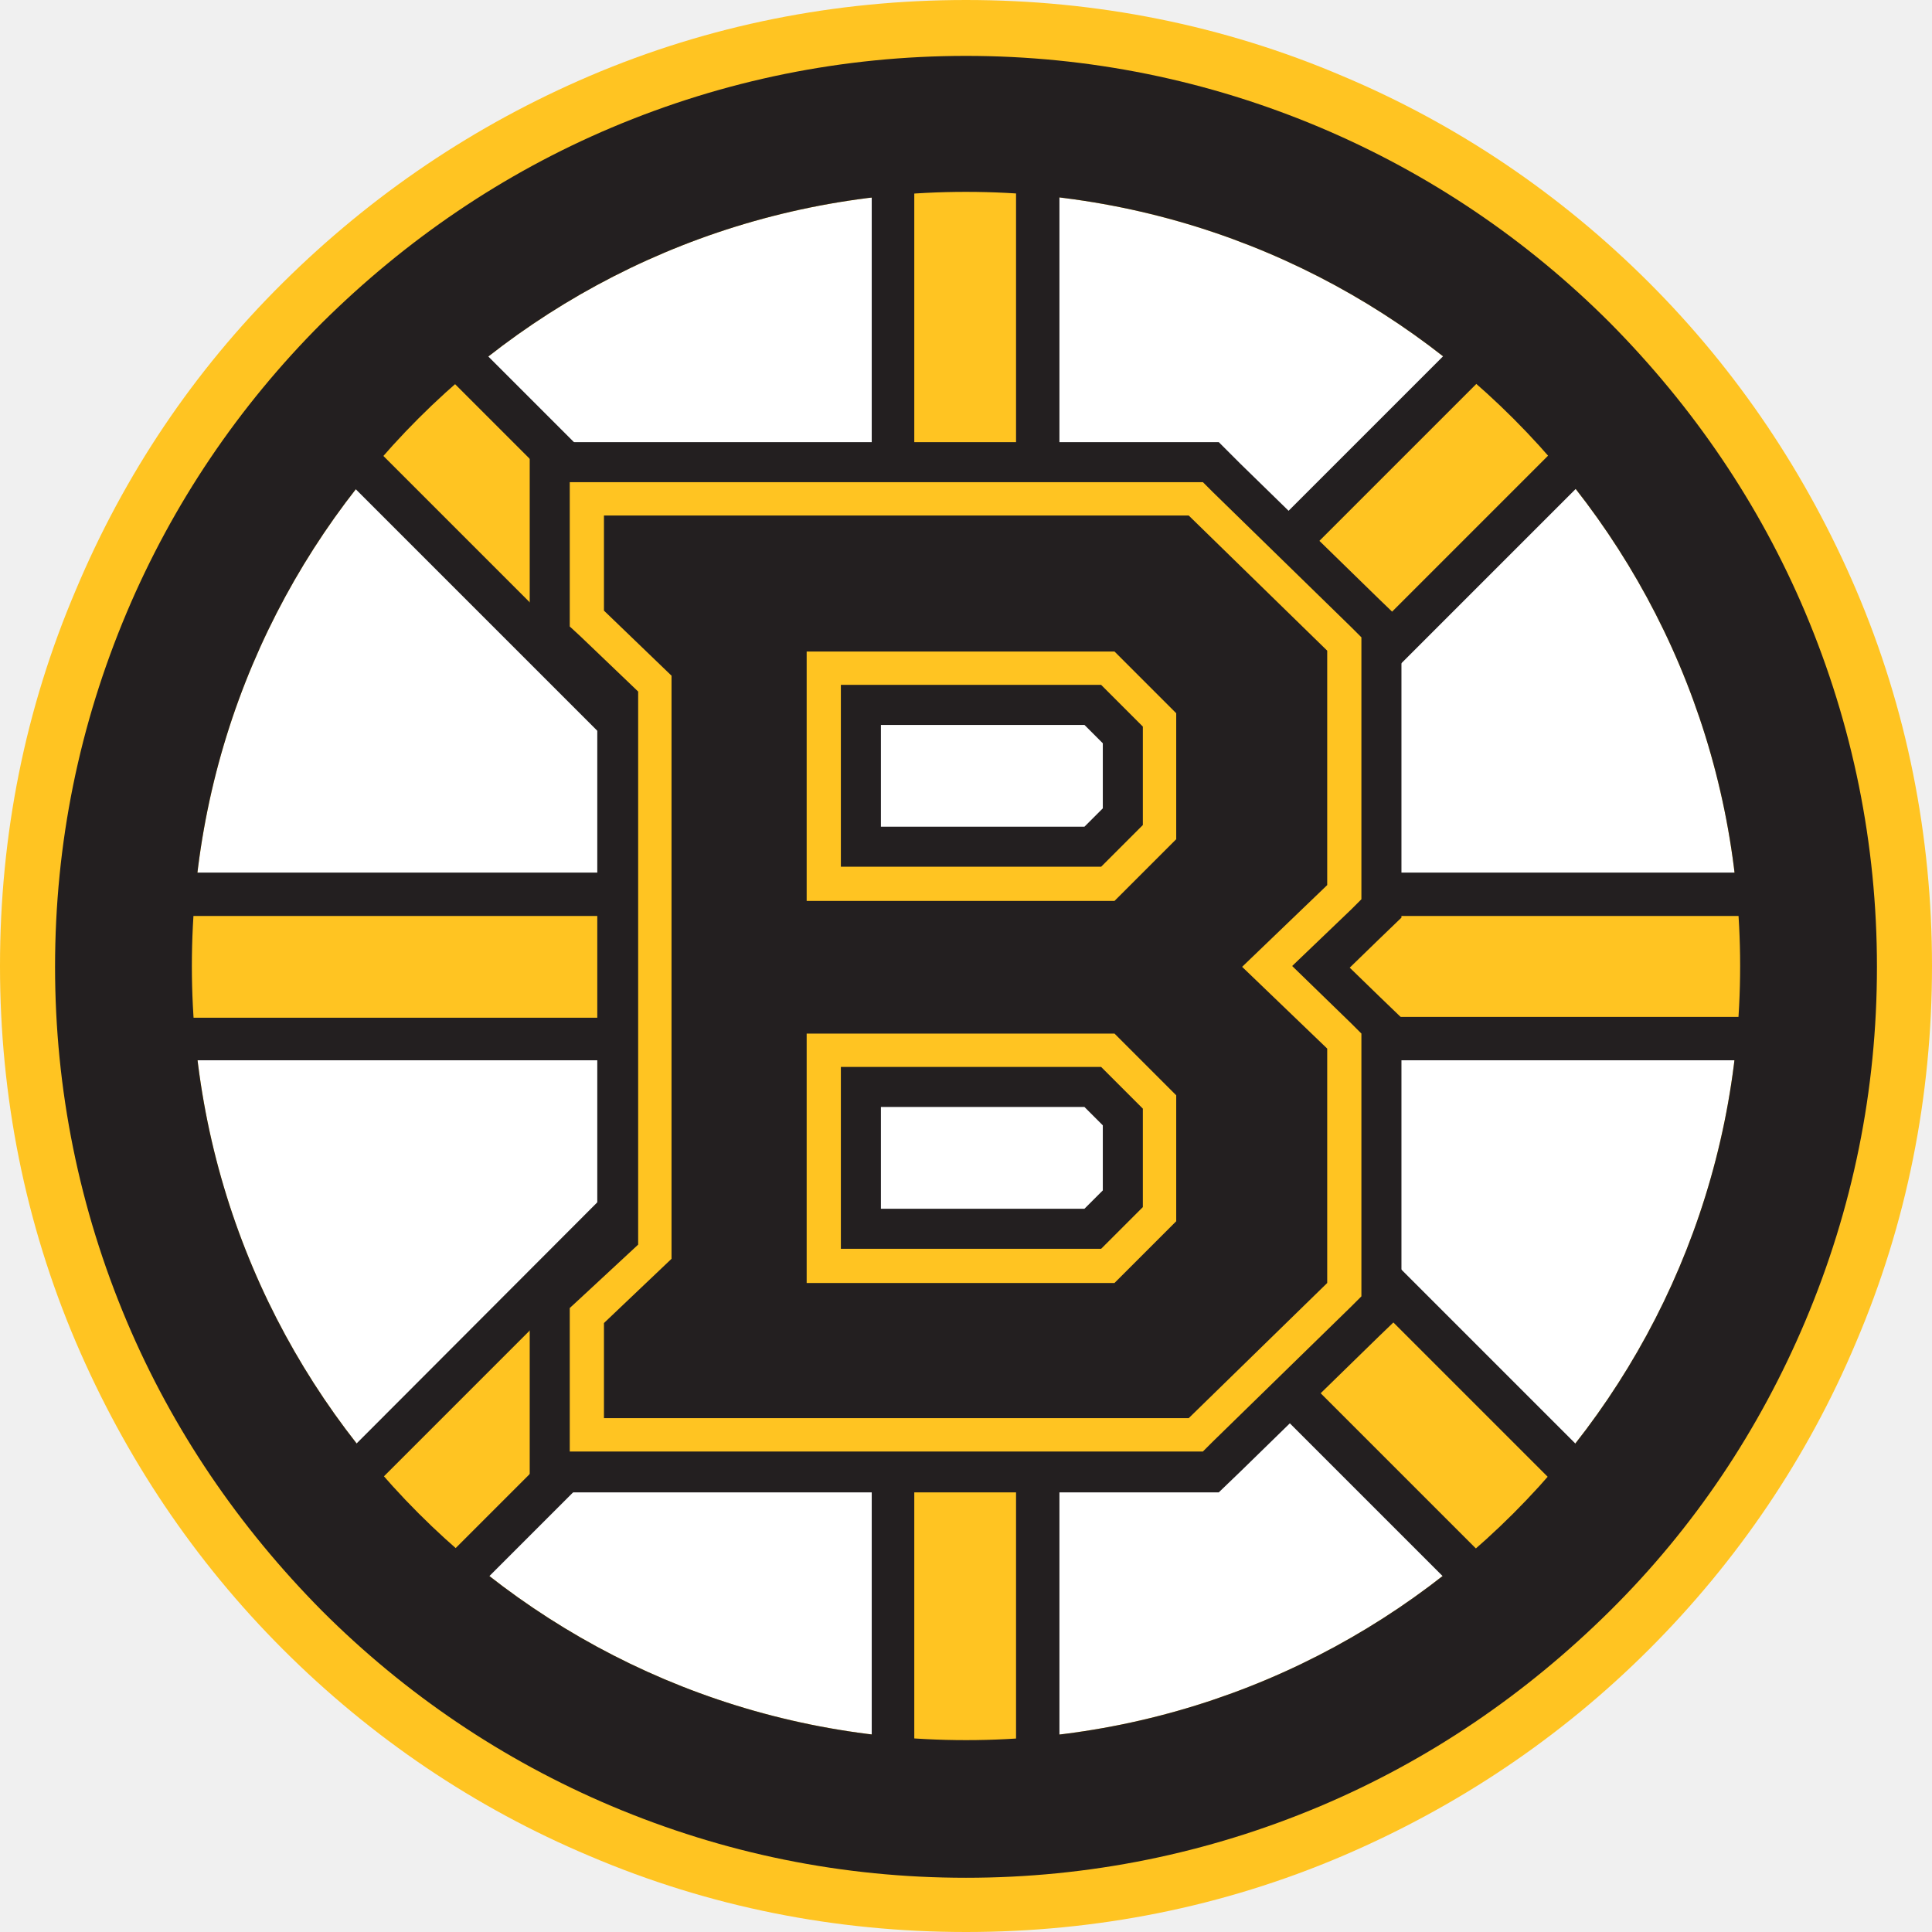
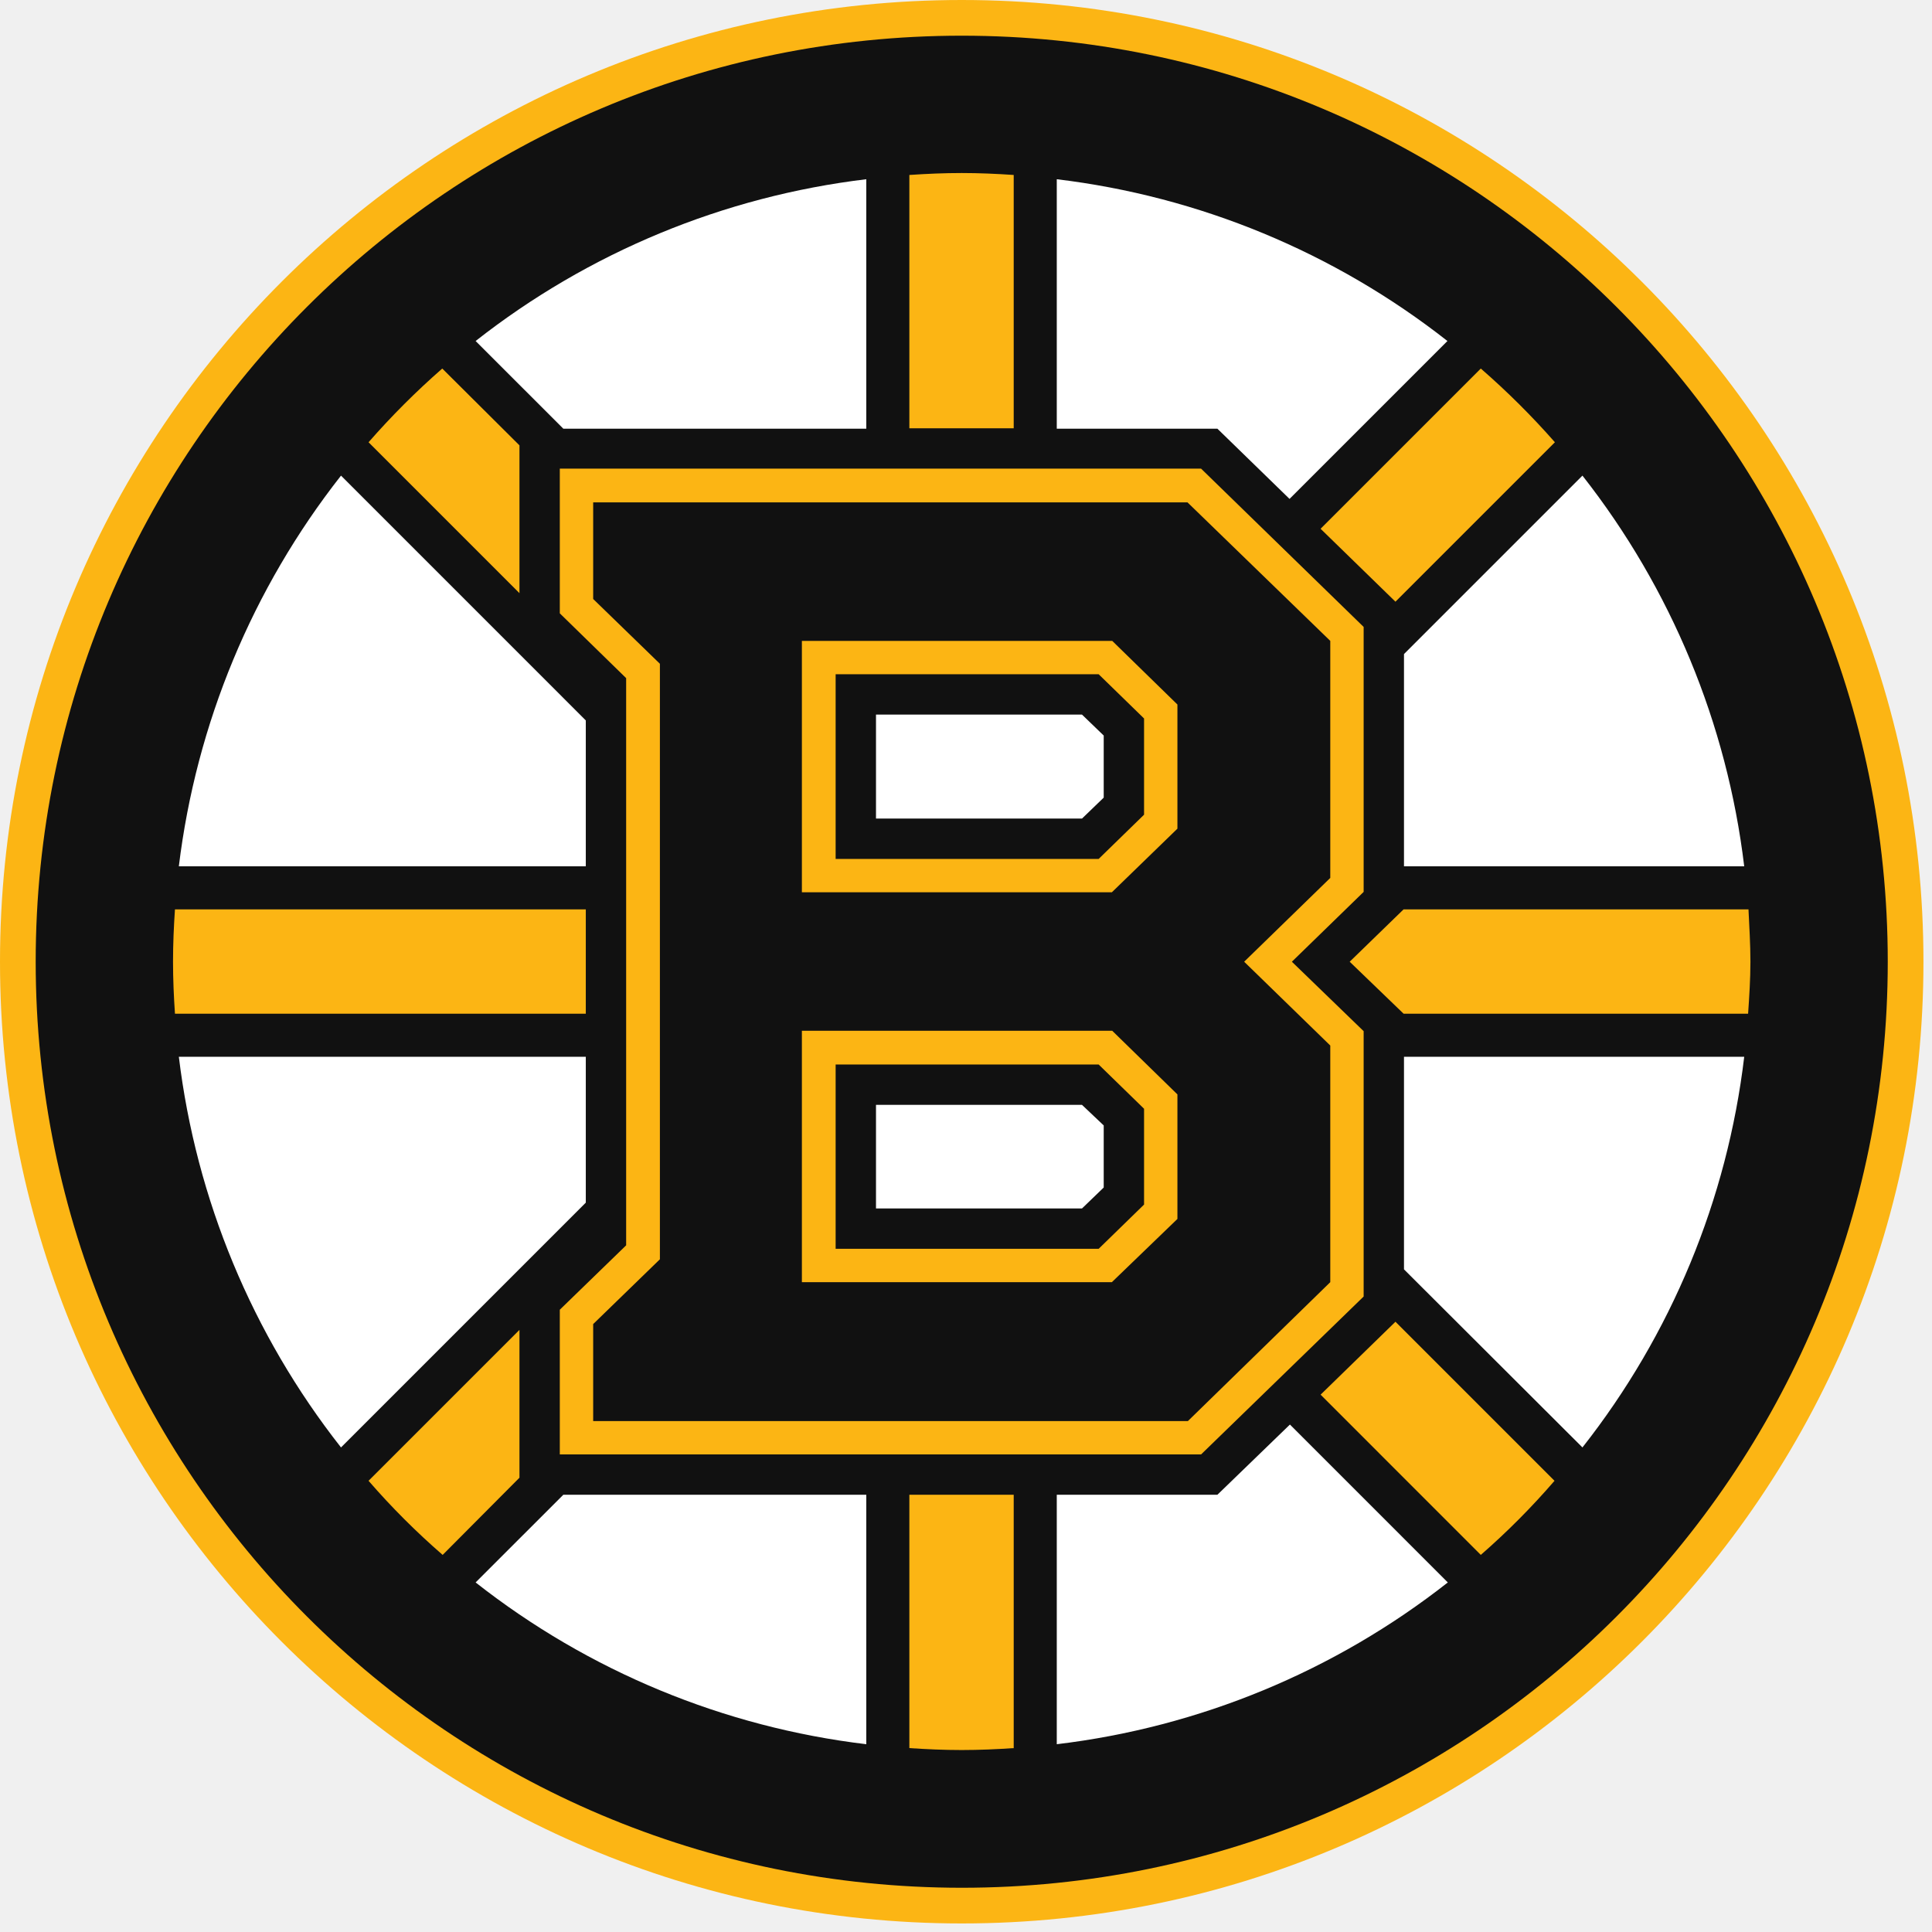
- <svg xmlns="http://www.w3.org/2000/svg" version="1.1" id="Layer_8" x="0px" y="0px" width="231.6px" height="231.6px" viewBox="0 0 231.6 231.6" style="enable-background:new 0 0 231.6 231.6;" xml:space="preserve">
-   <style type="text/css">
- 	.st0{fill:#FFFFFF;}
- 	.st1{fill:#FFC422;}
- 	.st2{fill:#231F20;}
- </style>
-   <g id="Layer_7">
-     <g>
-       <path class="st0" d="M115.8,218.9c-27.6,0-53.5-10.7-72.9-30.2c-19.5-19.5-30.3-45.4-30.3-72.9c0-27.6,10.7-53.5,30.2-72.9    s45.4-30.3,73-30.3s53.5,10.7,72.9,30.2c19.5,19.5,30.2,45.4,30.2,72.9c0,27.6-10.7,53.5-30.2,72.9    C169.2,208.2,143.3,218.9,115.8,218.9L115.8,218.9z" />
-       <path class="st1" d="M115.8,23c51.3,0,92.8,41.6,92.8,92.8c0,51.3-41.6,92.8-92.8,92.8C64.5,208.6,23,167,23,115.8    C23,64.5,64.5,23,115.8,23 M115.8,0C100.2,0,85,3,70.7,9.1C56.9,15,44.6,23.3,33.9,33.9s-19,23-24.8,36.8C3,85,0,100.1,0,115.8    c0,15.6,3,30.8,9.1,45.1c5.9,13.8,14.2,26.2,24.8,36.8c10.6,10.6,23,19,36.8,24.8c14.3,6.1,29.5,9.1,45.1,9.1s30.8-3,45.1-9.1    c13.8-5.9,26.2-14.2,36.8-24.8c10.6-10.6,19-23,24.8-36.8c6.1-14.3,9.1-29.5,9.1-45.1s-3-30.8-9.1-45.1    c-5.9-13.8-14.2-26.2-24.8-36.8c-10.6-10.6-23-19-36.8-24.8C146.6,3,131.4,0,115.8,0L115.8,0z" />
-     </g>
-   </g>
-   <g id="Layer_2">
-     <g>
-       <g>
-         <polygon class="st1" points="124.4,75.5 107.1,75.5 107.1,13.8 124.4,13.8    " />
-         <path class="st2" d="M127,11.2v66.9h-22.5V11.2H127 M121.8,16.4h-12.2V73h12.2V16.4L121.8,16.4z" />
-       </g>
-       <g>
-         <polygon class="st1" points="124.4,217.9 107.1,217.9 107.1,156.4 124.4,156.4    " />
-         <path class="st2" d="M127,153.8v66.8h-22.5v-66.8H127 M121.8,158.9h-12.2v56.4h12.2V158.9L121.8,158.9z" />
-       </g>
-       <g>
-         <path class="st1" d="M181.8,194.2l-42.5-42.5l3.5-3.5l0.8-0.8v-1.1v-15l50.5,50.5L181.8,194.2L181.8,194.2z M49.7,194.2     l-12.3-12.3l53-53l3.7-3.7v24.5L49.7,194.2L49.7,194.2z M217.8,124.5h-74.9h-5l-2.5-2.5l-0.8-0.8h-1H96.7h-2.6v2.6v0.7h-5.5H13.7     v-17.3h74.9h5.6v0.8v2.6h2.6h36.9h1.1l0.8-0.8l2.6-2.6h4.8h74.9v17.3H217.8z M94.2,106.5l-3.7-3.7l-53-53l12.3-12.3l44.4,44.4     L94.2,106.5L94.2,106.5z M143.6,100.2V85.4v-1.1l-0.8-0.8l-3.6-3.6l42.5-42.5L194,49.7L143.6,100.2L143.6,100.2z" />
-         <path class="st2" d="M181.8,33.9l15.9,15.9l-54.8,54.8h77.5v22.5h-77.5l54.8,54.8l-15.9,15.9l-46.1-46.1l5.3-5.3v-15.1l-7.4-7.4     H96.7v27l-47,47L33.8,182l54.8-54.9H11.1v-22.5h77.5L33.8,49.8l15.9-15.9l47,47V108h36.9l7.4-7.4V85.5l-5.4-5.4L181.8,33.9      M181.8,41.2l-38.9,38.9l1.8,1.8l1.5,1.5v2.1V94l44.2-44.2L181.8,41.2L181.8,41.2z M49.7,41.2l-8.6,8.6l50.5,50.5V83.1L49.7,41.2     L49.7,41.2z M215.3,109.8H143h-3.7l-1.9,1.9l-1.5,1.5h-2.1H96.7h-5.1v-3.4h-3H16.3V122h72.3h2.9v-3.3h5.2h36.9h2.1l1.5,1.5     l1.7,1.7h3.9h72.3L215.3,109.8L215.3,109.8z M91.5,131.5l-50.4,50.4l8.6,8.6l41.8-41.8L91.5,131.5L91.5,131.5z M146.2,137.7v8.7     v2.1l-1.5,1.5l-1.7,1.7l38.8,38.8l8.6-8.6L146.2,137.7L146.2,137.7z" />
-       </g>
-     </g>
-   </g>
-   <g id="Layer_3_copy">
-     <g>
-       <g>
-         <path class="st2" d="M144.3,174.4h-1.8H72.4H68V170v-11.4v-1.9l1.4-1.3l6.7-6.4V83l-6.8-6.4l-1.4-1.3v-1.9V61.8v-4.4h4.4h70.1     h1.8l1.3,1.3l16.6,16.2l1.3,1.3v1.9v28.1v1.9l-1.4,1.3l-6.8,6.6l6.8,6.6l1.4,1.3v1.9v28.1v1.9l-1.3,1.3l-16.5,16.1L144.3,174.4     L144.3,174.4z M101.1,149.3h30.7l4.8-4.8V133l-4.8-4.8h-30.7V149.3L101.1,149.3z M101.2,103.6h30.7l4.8-4.8V87.3l-4.8-4.8h-30.7     L101.2,103.6L101.2,103.6z" />
-         <path class="st2" d="M142.5,61.8L159.1,78v28.1l-10.2,9.8l10.2,9.8v28.1L142.5,170H72.4v-11.4l8.1-7.7V81l-8.1-7.8V61.8H142.5      M96.7,108h36.9l7.4-7.4V85.5l-7.4-7.4H96.7V108 M96.7,153.8h36.9l7.4-7.4v-15.1l-7.4-7.4H96.7V153.8 M146.1,53h-3.6H72.4h-8.9     v8.9v11.5v3.8l2.7,2.6l5.4,5.1v62.2l-5.4,5.1l-2.7,2.6v3.8V170v8.9h8.9h70.1h3.6l2.6-2.5l16.6-16.2l2.7-2.6v-3.7v-28.1V122     l-2.7-2.6l-3.5-3.4l3.5-3.4l2.7-2.6v-3.8V78.1v-3.7l-2.7-2.6l-16.6-16.2L146.1,53L146.1,53z M105.6,99.1V86.9H130l2.2,2.2v7.8     l-2.2,2.2H105.6L105.6,99.1z M105.6,144.9v-12.2H130l2.2,2.2v7.8l-2.2,2.2H105.6L105.6,144.9z" />
-       </g>
-       <g>
-         <path class="st2" d="M143.3,172h-0.8H72.4h-2v-2v-11.4v-0.9l0.6-0.6l7.5-7.1V82L71,74.8l-0.6-0.6v-0.9V61.8v-2h2h70.1h0.8     l0.6,0.6l16.7,16.2l0.6,0.6v0.9v28.1v0.9l-0.6,0.6L152,116l8.6,8.3l0.6,0.6v0.9v28.1v0.9l-0.6,0.6L144,171.6L143.3,172L143.3,172     z M98.7,151.7h34.1l6.2-6.2V132l-6.2-6.2H98.7V151.7L98.7,151.7z M98.8,106h34.1l6.2-6.2V86.3l-6.2-6.2H98.8L98.8,106L98.8,106z" />
-         <path class="st1" d="M142.5,61.8L159.1,78v28.1l-10.2,9.8l10.2,9.8v28.1L142.5,170H72.4v-11.4l8.1-7.7V81l-8.1-7.8V61.8H142.5      M96.7,108h36.9l7.4-7.4V85.5l-7.4-7.4H96.7V108 M96.7,153.8h36.9l7.4-7.4v-15.1l-7.4-7.4H96.7V153.8 M144.2,57.8h-1.7H72.4h-4.1     v4.1v11.5v1.7l1.3,1.2l6.9,6.6v66.3l-6.9,6.4l-1.3,1.2v1.7v11.4v4.1h4.1h70.1h1.7l1.2-1.2l16.6-16.2l1.2-1.2v-1.7v-28.1v-1.7     l-1.2-1.2l-7.1-6.9l7.1-6.8l1.2-1.2v-1.7v-28v-1.7l-1.2-1.2L145.4,59L144.2,57.8L144.2,57.8z M100.8,103.9V82.1H132l5,5v11.8     l-5,5H100.8L100.8,103.9z M100.8,149.7v-21.8H132l5,5v11.8l-5,5H100.8L100.8,149.7z" />
-       </g>
-     </g>
-   </g>
-   <g id="Layer_6">
-     <g>
-       <path class="st2" d="M115.8,23c51.3,0,92.8,41.6,92.8,92.8c0,51.3-41.6,92.8-92.8,92.8C64.5,208.6,23,167,23,115.8    C23,64.5,64.5,23,115.8,23 M115.8,6.7c-14.7,0-29,2.9-42.5,8.6c-13,5.5-24.6,13.4-34.7,23.4c-10,10-17.9,21.7-23.4,34.7    c-5.7,13.5-8.6,27.7-8.6,42.5c0,14.7,2.9,29,8.6,42.5c5.5,13,13.4,24.6,23.4,34.7c10,10,21.7,17.9,34.7,23.4    c13.5,5.7,27.7,8.6,42.5,8.6c14.7,0,29-2.9,42.5-8.6c13-5.5,24.6-13.4,34.7-23.4s17.9-21.7,23.4-34.7c5.7-13.5,8.6-27.7,8.6-42.5    c0-14.7-2.9-29-8.6-42.5c-5.5-13-13.4-24.6-23.4-34.7c-10-10-21.7-17.9-34.7-23.4C144.8,9.6,130.5,6.7,115.8,6.7L115.8,6.7z" />
-     </g>
-   </g>
+ <svg xmlns="http://www.w3.org/2000/svg" height="225.96" width="225.96" version="1.1" viewBox="0 0 225.96 225.96">
+   <path d="M112.48,224.96A112.48,112.48,0,1,0,0,112.48,112.487,112.487,0,0,0,112.48,224.96Z" fill="#fcb514" />
+   <path d="M112.48,220.786A108.306,108.306,0,1,0,4.174,112.48,108.323,108.323,0,0,0,112.48,220.786Z" fill="#111" />
+   <path d="M106.355,204.451c2.042.136,4.038.227,6.125.227,2.042,0,4.084-.091,6.08-.227V174.823H106.355Zm48.096-41.335,18.739,18.739a86.355,86.355,0,0,0,8.621-8.666l-18.603-18.603Zm3.403-50.636,6.307,6.08h40.291c.136-1.996.272-4.038.272-6.08,0-2.087-.136-4.129-.227-6.125H164.16Zm-89.34-6.125H20.463c-.136,1.996-.227,4.038-.227,6.125,0,2.042.091,4.084.227,6.08H68.513Zm-16.743,75.501,8.984-9.029V155.539L43.104,173.189A86.808,86.808,0,0,0,51.771,181.856ZM60.755,52.088l-9.029-8.984a90.945,90.945,0,0,0-8.621,8.621L60.755,69.376ZM118.56,20.463c-1.996-.136-4.038-.227-6.08-.227-2.087,0-4.084.091-6.125.227V50.092H118.56V20.463Zm63.296,31.262a91.438,91.438,0,0,0-8.666-8.621l-18.739,18.739,8.757,8.53Z" fill="#fcb514" />
+   <polygon points="73.232 145.648 65.473 153.18 65.473 170.104 140.475 170.104 159.487 151.637 159.487 120.602 151.093 112.48 159.487 104.313 159.487 73.323 140.475 54.811 65.473 54.811 65.473 71.735 73.232 79.312 73.232 145.648" fill="#fcb514" />
+   <path d="M164.205,101.318h39.792A91.676,91.676,0,0,0,185.077,55.627L164.205,76.499ZM101.318,50.092V20.962A91.676,91.676,0,0,0,55.627,39.883L65.882,50.137h35.436Zm62.887,73.504v24.864L185.077,169.287a91.336,91.336,0,0,0,18.921-45.691ZM150.82,58.35,169.287,39.883a91.676,91.676,0,0,0-45.691-18.921V50.137H142.381ZM68.513,84.258,39.883,55.627a92.007,92.007,0,0,0-18.966,45.691H68.513Zm0,56.399v-17.06H20.917a91.799,91.799,0,0,0,18.966,45.691Zm73.867,34.166H123.596v29.175a91.661,91.661,0,0,0,45.736-18.921l-18.467-18.467Zm-41.063,0H65.882L55.627,185.077a91.535,91.535,0,0,0,45.691,18.921Z" fill="#fff" />
+   <polygon points="69.376 154.859 69.376 166.202 138.933 166.202 155.584 149.958 155.584 122.281 145.512 112.48 155.584 102.679 155.584 74.956 138.887 58.758 69.376 58.758 69.376 70.056 77.18 77.633 77.18 147.281 69.376 154.859" fill="#111" />
+   <path d="M137.707,96.917V82.398l-7.623-7.441H93.786v29.402h36.253Zm0,45.645V127.998l-7.623-7.441H93.786v29.402h36.253Z" fill="#fcb514" />
+   <path d="M133.805,129.676l-5.309-5.173h-30.763v21.552h30.763l5.309-5.173Zm0-45.645-5.309-5.173h-30.763v21.598h30.763l5.309-5.173Z" fill="#111" />
+   <path d="M129.087,138.887v-7.26l-2.541-2.405H102.453v12.115h24.093Zm0-45.6v-7.26l-2.541-2.45H102.453v12.16h24.093Z" fill="#fff" />
</svg>
